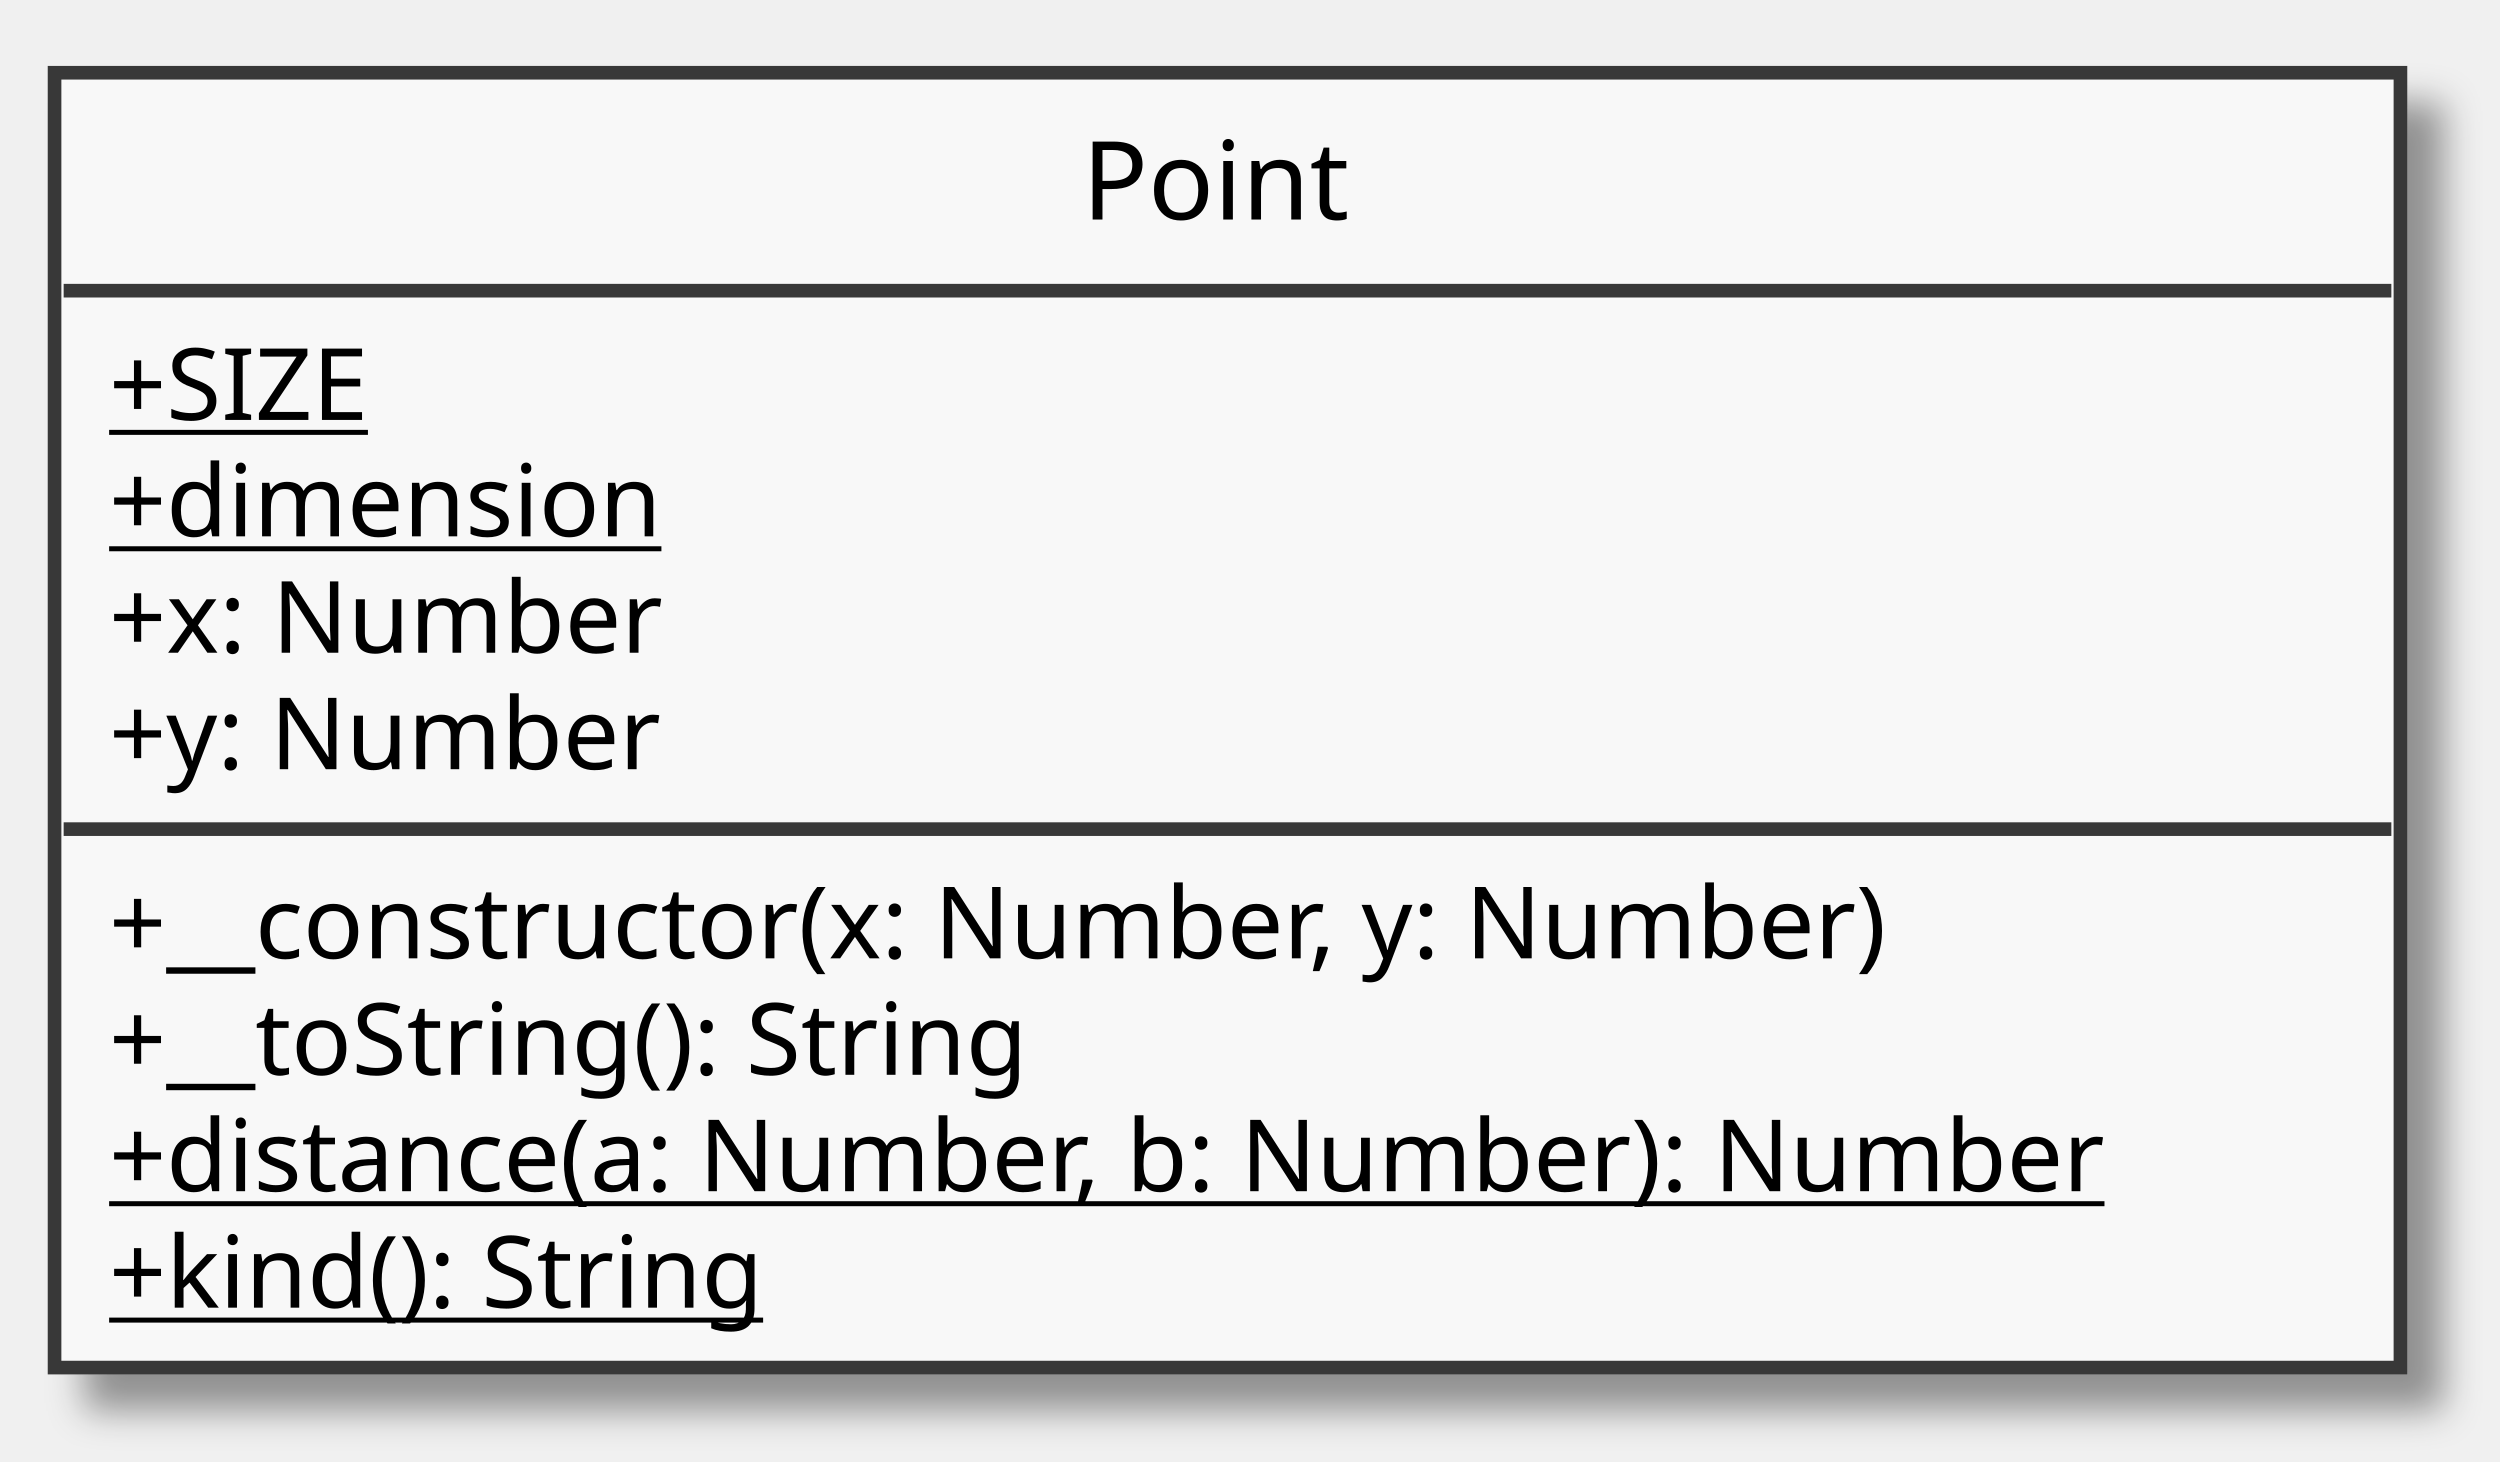
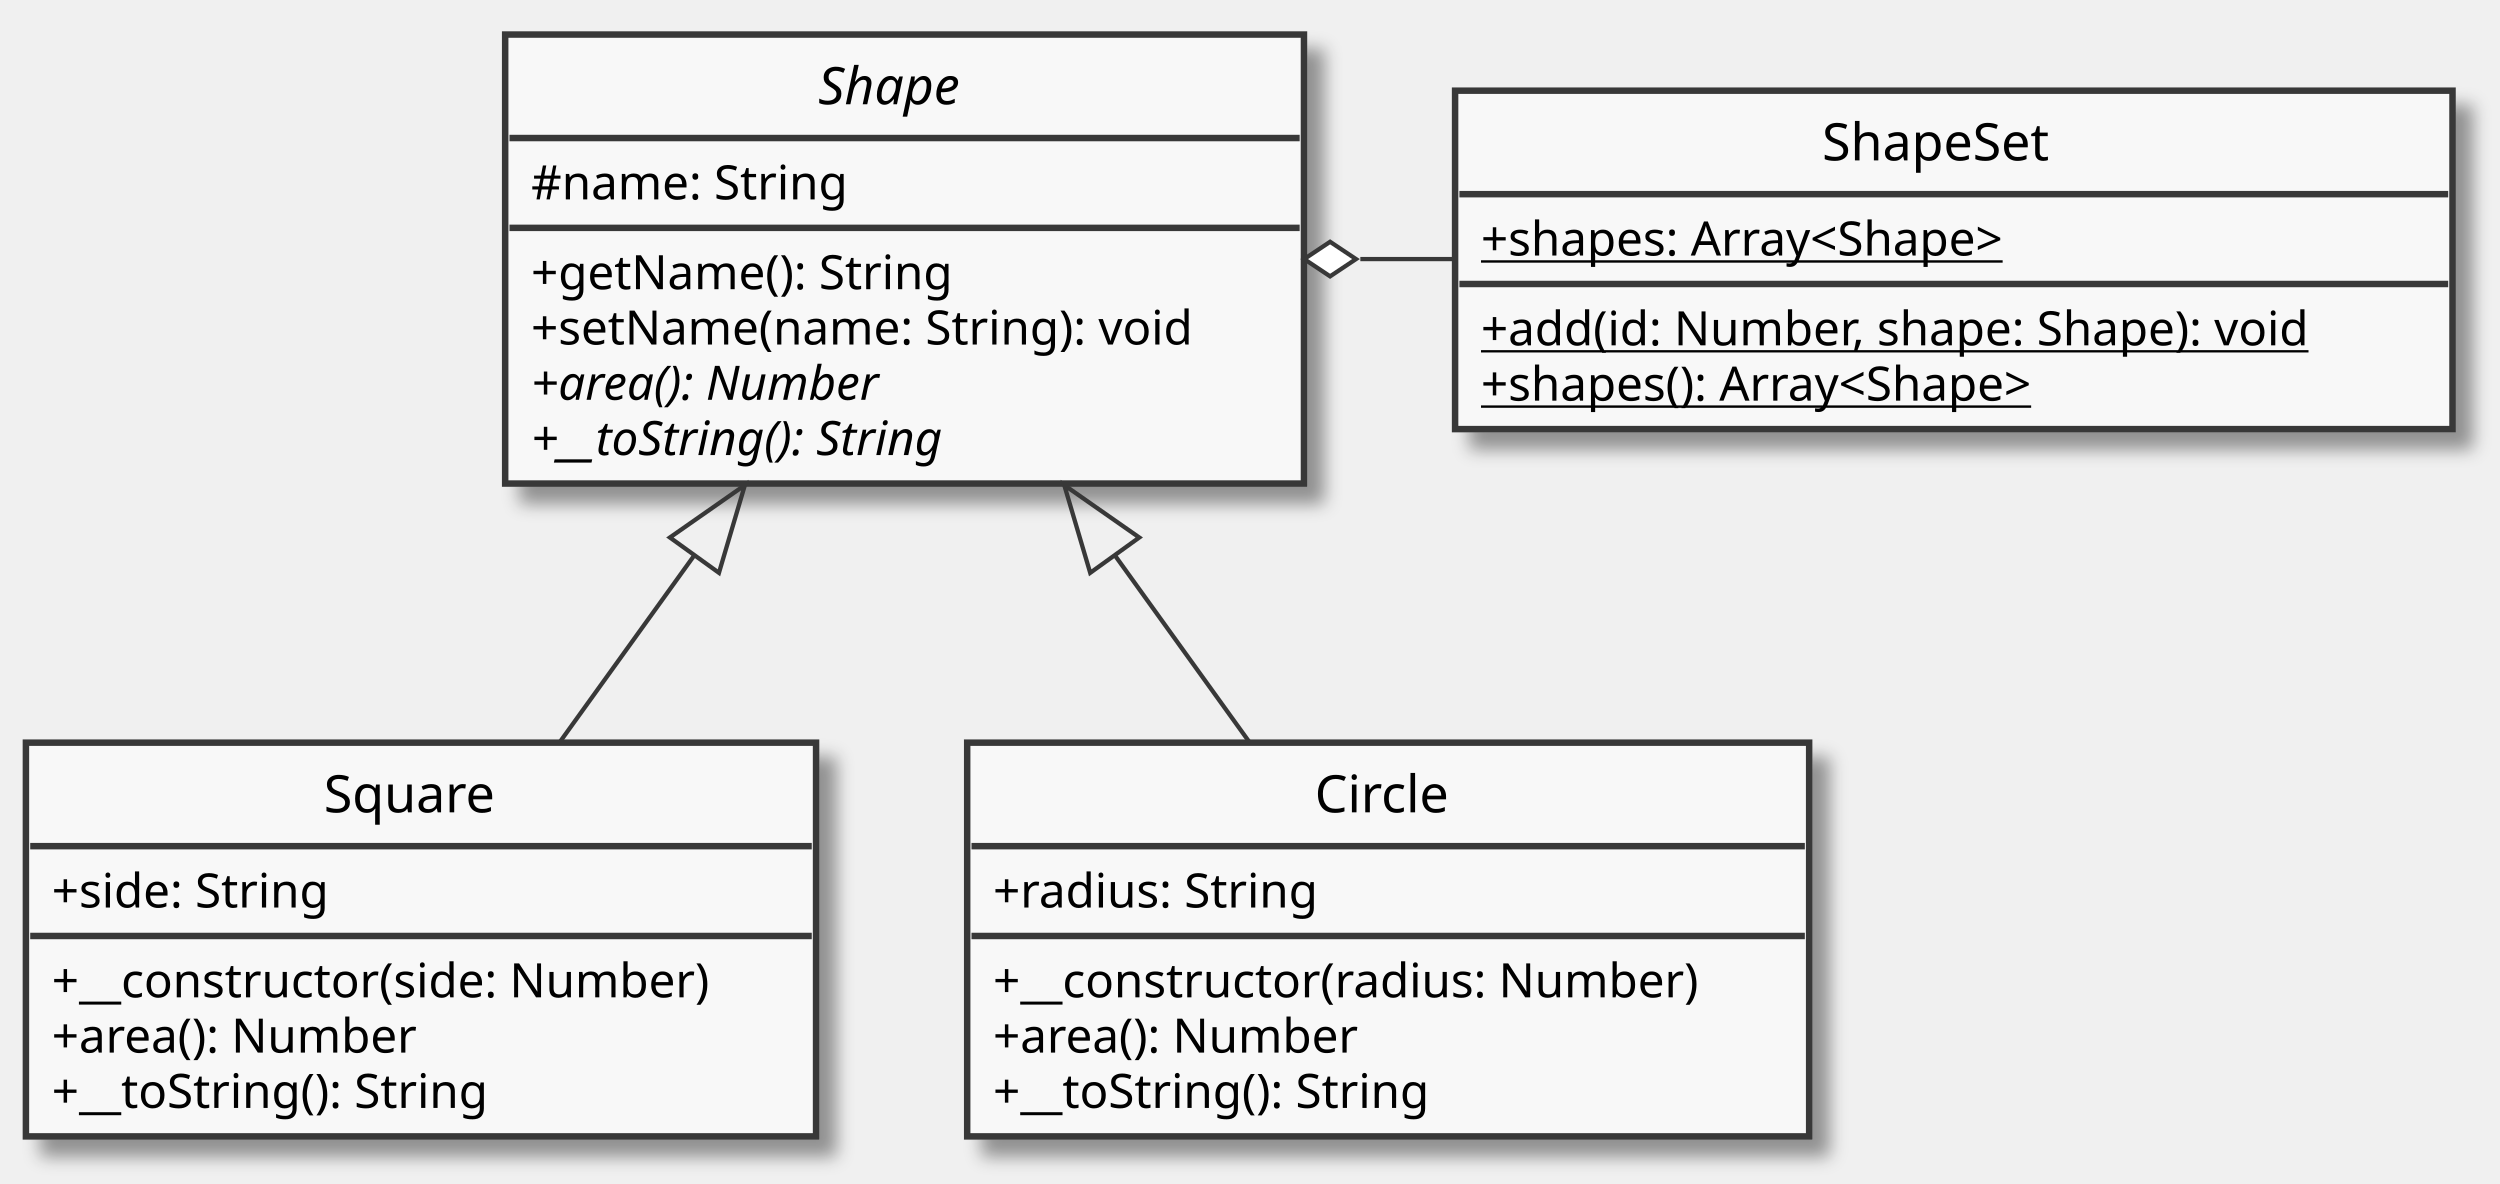
- <svg xmlns="http://www.w3.org/2000/svg" contentScriptType="application/ecmascript" contentStyleType="text/css" height="114.184px" preserveAspectRatio="none" style="width:195px;height:114px;" version="1.1" viewBox="0 0 195 114" width="195.036px" zoomAndPan="magnify">
+ <svg xmlns="http://www.w3.org/2000/svg" contentScriptType="application/ecmascript" contentStyleType="text/css" height="274px" preserveAspectRatio="none" style="width:579px;height:274px;" version="1.1" viewBox="0 0 579 274" width="579px" zoomAndPan="magnify">
  <defs>
-     <filter height="300%" id="f1qvosbud2lia4" width="300%" x="-1" y="-1">
-       <feGaussianBlur result="blurOut" stdDeviation="1.418" />
+     <filter height="300%" id="f6pnno8mhti19" width="300%" x="-1" y="-1">
+       <feGaussianBlur result="blurOut" stdDeviation="2.0" />
      <feColorMatrix in="blurOut" result="blurOut2" type="matrix" values="0 0 0 0 0 0 0 0 0 0 0 0 0 0 0 0 0 0 .4 0" />
-       <feOffset dx="2.837" dy="2.837" in="blurOut2" result="blurOut3" />
+       <feOffset dx="4.0" dy="4.0" in="blurOut2" result="blurOut3" />
      <feBlend in="SourceGraphic" in2="blurOut3" mode="normal" />
    </filter>
  </defs>
  <g>
-     <rect fill="#F8F8F8" filter="url(#f1qvosbud2lia4)" height="100.997" id="Point" style="stroke: #383838; stroke-width: 1.064;" width="182.979" x="4.255" y="5.674" />
-     <text fill="#000000" font-family="sans-serif" font-size="8.511" lengthAdjust="spacingAndGlyphs" textLength="22.695" x="84.397" y="17.12">Point</text>
-     <line style="stroke: #383838; stroke-width: 1.064;" x1="4.965" x2="186.525" y1="22.673" y2="22.673" />
-     <text fill="#000000" font-family="sans-serif" font-size="7.801" lengthAdjust="spacingAndGlyphs" text-decoration="underline" textLength="25.532" x="8.511" y="32.751">+SIZE</text>
-     <text fill="#000000" font-family="sans-serif" font-size="7.801" lengthAdjust="spacingAndGlyphs" text-decoration="underline" textLength="48.227" x="8.511" y="41.833">+dimension</text>
-     <text fill="#000000" font-family="sans-serif" font-size="7.801" lengthAdjust="spacingAndGlyphs" textLength="48.227" x="8.511" y="50.914">+x: Number</text>
-     <text fill="#000000" font-family="sans-serif" font-size="7.801" lengthAdjust="spacingAndGlyphs" textLength="48.227" x="8.511" y="59.995">+y: Number</text>
-     <line style="stroke: #383838; stroke-width: 1.064;" x1="4.965" x2="186.525" y1="64.672" y2="64.672" />
-     <text fill="#000000" font-family="sans-serif" font-size="7.801" lengthAdjust="spacingAndGlyphs" textLength="156.028" x="8.511" y="74.75">+__constructor(x: Number, y: Number)</text>
-     <text fill="#000000" font-family="sans-serif" font-size="7.801" lengthAdjust="spacingAndGlyphs" textLength="82.269" x="8.511" y="83.832">+__toString(): String</text>
-     <text fill="#000000" font-family="sans-serif" font-size="7.801" lengthAdjust="spacingAndGlyphs" text-decoration="underline" textLength="174.468" x="8.511" y="92.913">+distance(a: Number, b: Number): Number</text>
-     <text fill="#000000" font-family="sans-serif" font-size="7.801" lengthAdjust="spacingAndGlyphs" text-decoration="underline" textLength="58.156" x="8.511" y="101.994">+kind(): String</text>
+     <rect fill="#F8F8F8" filter="url(#f6pnno8mhti19)" height="103.992" id="Shape" style="stroke: #383838; stroke-width: 1.5;" width="185" x="117" y="8" />
+     <text fill="#000000" font-family="sans-serif" font-size="12" font-style="italic" lengthAdjust="spacingAndGlyphs" textLength="40" x="189.5" y="24.139">Shape</text>
+     <line style="stroke: #383838; stroke-width: 1.5;" x1="118" x2="301" y1="31.969" y2="31.969" />
+     <text fill="#000000" font-family="sans-serif" font-size="11" lengthAdjust="spacingAndGlyphs" textLength="83" x="123" y="46.179">#name: String</text>
+     <line style="stroke: #383838; stroke-width: 1.5;" x1="118" x2="301" y1="52.773" y2="52.773" />
+     <text fill="#000000" font-family="sans-serif" font-size="11" lengthAdjust="spacingAndGlyphs" textLength="110" x="123" y="66.984">+getName(): String</text>
+     <text fill="#000000" font-family="sans-serif" font-size="11" lengthAdjust="spacingAndGlyphs" textLength="173" x="123" y="79.789">+setName(name: String): void</text>
+     <text fill="#000000" font-family="sans-serif" font-size="11" font-style="italic" lengthAdjust="spacingAndGlyphs" textLength="96" x="123" y="92.593">+area(): Number</text>
+     <text fill="#000000" font-family="sans-serif" font-size="11" font-style="italic" lengthAdjust="spacingAndGlyphs" textLength="114" x="123" y="105.398">+__toString(): String</text>
+     <rect fill="#F8F8F8" filter="url(#f6pnno8mhti19)" height="91.188" id="Square" style="stroke: #383838; stroke-width: 1.5;" width="183" x="6" y="172" />
+     <text fill="#000000" font-family="sans-serif" font-size="12" lengthAdjust="spacingAndGlyphs" textLength="45" x="75" y="188.139">Square</text>
+     <line style="stroke: #383838; stroke-width: 1.5;" x1="7" x2="188" y1="195.969" y2="195.969" />
+     <text fill="#000000" font-family="sans-serif" font-size="11" lengthAdjust="spacingAndGlyphs" textLength="75" x="12" y="210.179">+side: String</text>
+     <line style="stroke: #383838; stroke-width: 1.5;" x1="7" x2="188" y1="216.773" y2="216.773" />
+     <text fill="#000000" font-family="sans-serif" font-size="11" lengthAdjust="spacingAndGlyphs" textLength="171" x="12" y="230.984">+__constructor(side: Number)</text>
+     <text fill="#000000" font-family="sans-serif" font-size="11" lengthAdjust="spacingAndGlyphs" textLength="96" x="12" y="243.789">+area(): Number</text>
+     <text fill="#000000" font-family="sans-serif" font-size="11" lengthAdjust="spacingAndGlyphs" textLength="116" x="12" y="256.593">+__toString(): String</text>
+     <rect fill="#F8F8F8" filter="url(#f6pnno8mhti19)" height="91.188" id="Circle" style="stroke: #383838; stroke-width: 1.5;" width="195" x="224" y="172" />
+     <text fill="#000000" font-family="sans-serif" font-size="12" lengthAdjust="spacingAndGlyphs" textLength="34" x="304.5" y="188.139">Circle</text>
+     <line style="stroke: #383838; stroke-width: 1.5;" x1="225" x2="418" y1="195.969" y2="195.969" />
+     <text fill="#000000" font-family="sans-serif" font-size="11" lengthAdjust="spacingAndGlyphs" textLength="87" x="230" y="210.179">+radius: String</text>
+     <line style="stroke: #383838; stroke-width: 1.5;" x1="225" x2="418" y1="216.773" y2="216.773" />
+     <text fill="#000000" font-family="sans-serif" font-size="11" lengthAdjust="spacingAndGlyphs" textLength="183" x="230" y="230.984">+__constructor(radius: Number)</text>
+     <text fill="#000000" font-family="sans-serif" font-size="11" lengthAdjust="spacingAndGlyphs" textLength="96" x="230" y="243.789">+area(): Number</text>
+     <text fill="#000000" font-family="sans-serif" font-size="11" lengthAdjust="spacingAndGlyphs" textLength="116" x="230" y="256.593">+__toString(): String</text>
+     <rect fill="#F8F8F8" filter="url(#f6pnno8mhti19)" height="78.383" id="ShapeSet" style="stroke: #383838; stroke-width: 1.5;" width="231" x="337" y="21" />
+     <text fill="#000000" font-family="sans-serif" font-size="12" lengthAdjust="spacingAndGlyphs" textLength="61" x="422" y="37.139">ShapeSet</text>
+     <line style="stroke: #383838; stroke-width: 1.5;" x1="338" x2="567" y1="44.969" y2="44.969" />
+     <text fill="#000000" font-family="sans-serif" font-size="11" lengthAdjust="spacingAndGlyphs" text-decoration="underline" textLength="143" x="343" y="59.179">+shapes: Array&lt;Shape&gt;</text>
+     <line style="stroke: #383838; stroke-width: 1.5;" x1="338" x2="567" y1="65.773" y2="65.773" />
+     <text fill="#000000" font-family="sans-serif" font-size="11" lengthAdjust="spacingAndGlyphs" text-decoration="underline" textLength="219" x="343" y="79.984">+add(id: Number, shape: Shape): void</text>
+     <text fill="#000000" font-family="sans-serif" font-size="11" lengthAdjust="spacingAndGlyphs" text-decoration="underline" textLength="151" x="343" y="92.789">+shapes(): Array&lt;Shape&gt;</text>
+     <path d="M258.193,128.605 C268.77,143.29 279.701,158.467 289.442,171.99 " fill="none" id="Shape-Circle" style="stroke: #383838; stroke-width: 1.0;" />
+     <polygon fill="none" points="252.492,132.667,246.483,112.347,263.852,124.485,252.492,132.667" style="stroke: #383838; stroke-width: 1.0;" />
+     <path d="M160.807,128.605 C150.23,143.29 139.299,158.467 129.558,171.99 " fill="none" id="Shape-Square" style="stroke: #383838; stroke-width: 1.0;" />
+     <polygon fill="none" points="155.148,124.485,172.517,112.347,166.508,132.667,155.148,124.485" style="stroke: #383838; stroke-width: 1.0;" />
+     <path d="M315.052,60 C322.275,60 329.499,60 336.723,60 " fill="none" id="Shape-ShapeSet" style="stroke: #383838; stroke-width: 1.0;" />
+     <polygon fill="#FFFFFF" points="302.049,60,308.049,64,314.049,60,308.049,56,302.049,60" style="stroke: #383838; stroke-width: 1.0;" />
  </g>
</svg>
